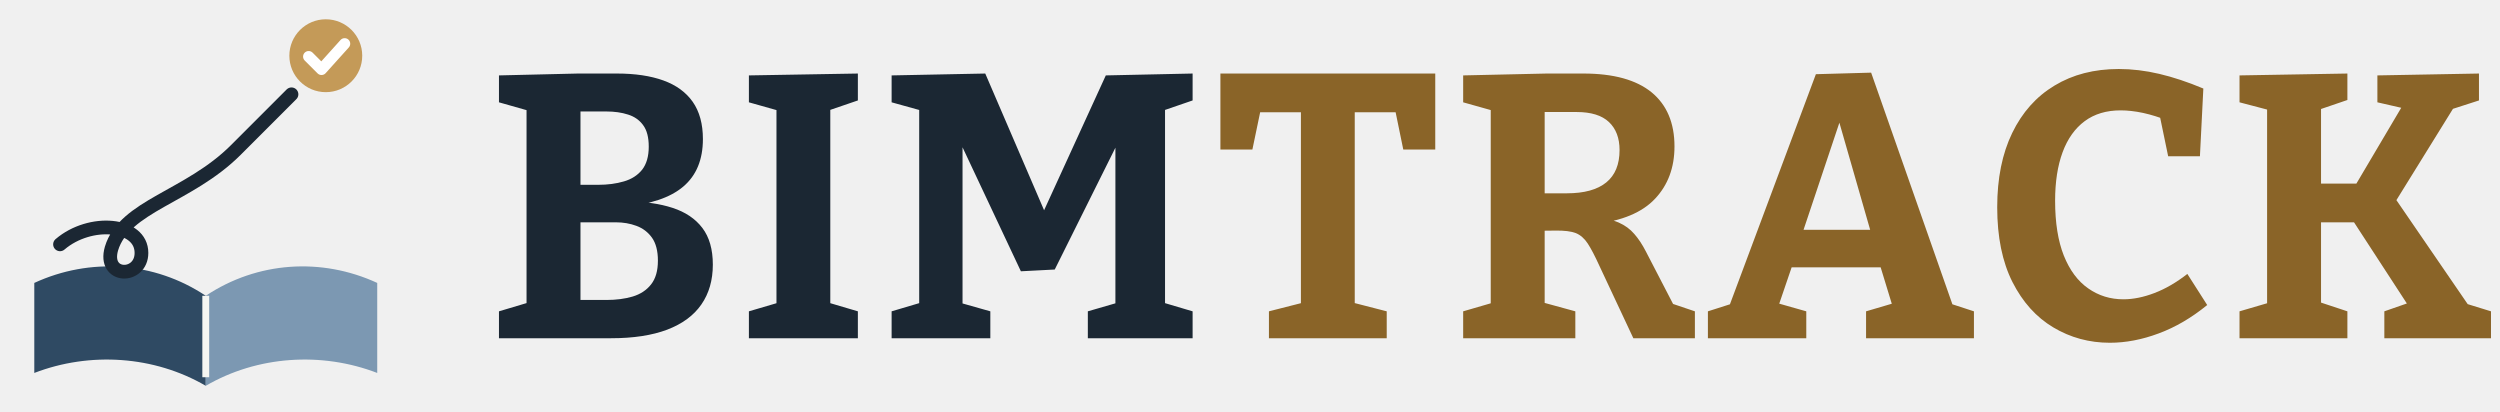
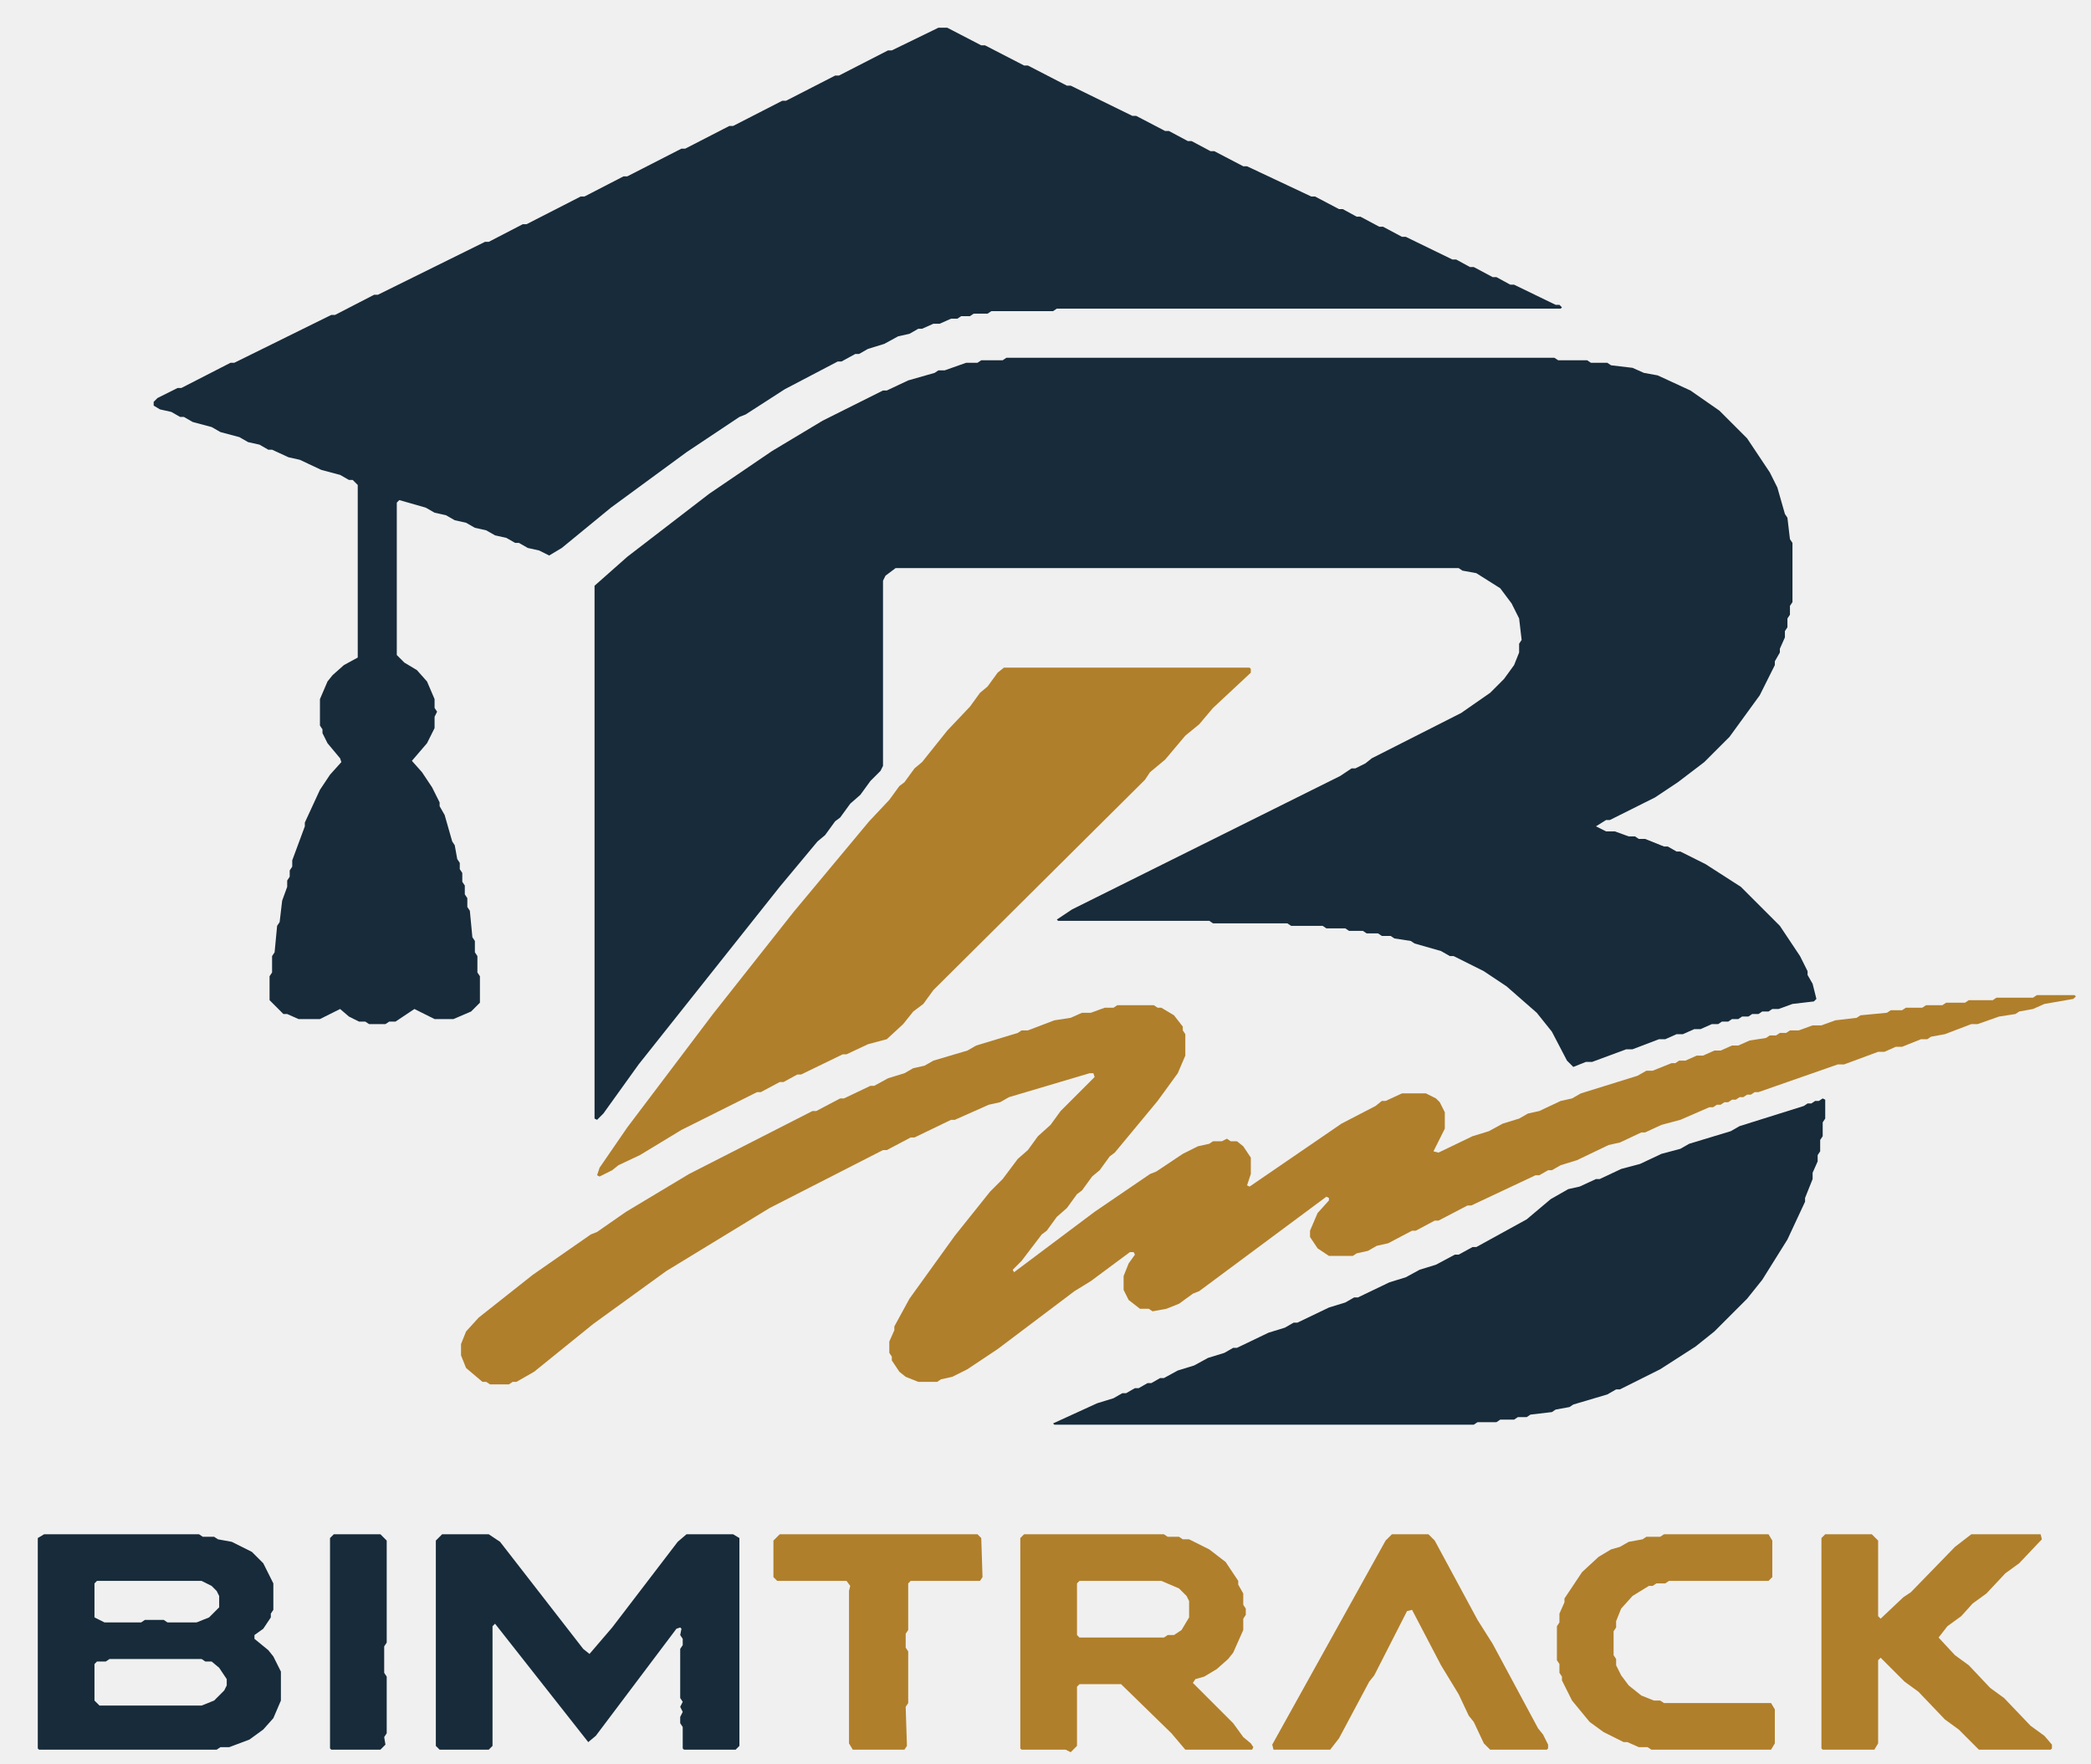
- <svg xmlns="http://www.w3.org/2000/svg" viewBox="0 0 340 56" width="340" height="56">
-   <g transform="scale(.583)">
-     <path d="M8 66c13-6 28-5 40 3v21C36 83 21 82 8 87z" fill="#2F4A63" />
-     <path d="M88 66c-13-6-28-5-40 3v21c12-7 27-8 40-3z" fill="#7C98B2" />
-     <path d="M48 69V88" stroke="#F5F6F2" stroke-width="1.6" />
-     <path d="M14 57c7-6 19-5 19 2 0 6-9 6-7-1 3-10 18-12 29-23 6-6 9-9 13-13" fill="none" stroke="#1B2733" stroke-width="3.2" stroke-linecap="round" stroke-linejoin="round" />
-     <circle cx="76" cy="13" r="8.5" fill="#C49A58" />
-     <path d="M72 13.2l3 3 5.4-6" fill="none" stroke="#fff" stroke-width="2.6" stroke-linecap="round" stroke-linejoin="round" />
-   </g>
-   <g transform="translate(66 46) scale(1.5)">
-     <path d="M12.53 -11.93 12.84 -12.41Q15.23 -12.39 16.98 -11.82Q18.73 -11.25 19.68 -10Q20.63 -8.75 20.63 -6.67Q20.63 -4.56 19.59 -3.06Q18.56 -1.57 16.5 -0.78Q14.44 0 11.41 0H1.24V-2.44L4.39 -3.38L3.74 -2.4V-21.48L4.55 -20.45L1.24 -21.39V-23.83L8.41 -24H11.93Q14.41 -24 16.15 -23.37Q17.89 -22.74 18.81 -21.43Q19.73 -20.11 19.73 -18.06Q19.73 -15.26 17.95 -13.75Q16.17 -12.24 12.53 -11.93ZM10.97 -20.56H7.86L8.63 -21.32V-13.22L7.86 -13.91H10.22Q11.53 -13.91 12.57 -14.22Q13.61 -14.52 14.22 -15.28Q14.82 -16.05 14.82 -17.37Q14.82 -18.64 14.31 -19.32Q13.81 -20.01 12.94 -20.28Q12.08 -20.56 10.97 -20.56ZM10.98 -3.47Q12.31 -3.47 13.36 -3.78Q14.42 -4.1 15.03 -4.88Q15.65 -5.66 15.65 -7.03Q15.65 -8.36 15.11 -9.12Q14.57 -9.87 13.7 -10.19Q12.84 -10.51 11.84 -10.51H7.86L8.63 -11.36V-2.7L7.86 -3.47ZM33.78 -21.56 30.77 -20.53 31.28 -21.26V-2.63L30.77 -3.33L33.78 -2.44V0H23.9V-2.44L26.86 -3.31L26.4 -2.63V-21.26L27.02 -20.51L23.9 -21.39V-23.83L33.78 -24ZM64.13 -21.56 60.96 -20.47 61.63 -21.72V-2.4L60.96 -3.38L64.13 -2.44V0H54.63V-2.44L57.94 -3.4L57.13 -2.4V-18.8L57.87 -18.76L51.63 -6.23L48.56 -6.07L42.56 -18.82L43.27 -18.83V-2.4L42.72 -3.31L45.79 -2.44V0H36.84V-2.44L40.01 -3.38L39.34 -2.4V-21.72L40.01 -20.51L36.84 -21.39V-23.83L45.33 -24L50.95 -10.94H50.36L56.26 -23.83L64.13 -24Z" fill="#1B2733" />
-     <path d="M71.05 0V-2.44L74.82 -3.4L73.95 -2.17V-21.25L74.94 -20.49H69.36L70.45 -21.43L69.55 -17.11H66.65V-24H86.13V-17.11H83.23L82.38 -21.25L83.43 -20.49H77.85L78.83 -21.25V-2.17L78 -3.4L81.73 -2.44V0ZM88.66 0V-2.44L91.79 -3.35L91.16 -2.4V-21.47L92.04 -20.44L88.66 -21.39V-23.83L96.24 -24H99.56Q103.65 -24 105.74 -22.3Q107.82 -20.59 107.82 -17.39Q107.82 -14.52 106.06 -12.65Q104.31 -10.78 100.56 -10.35L100.58 -10.91Q101.91 -10.86 102.76 -10.49Q103.62 -10.11 104.18 -9.45Q104.75 -8.8 105.23 -7.86L107.95 -2.61L106.56 -3.49L109.67 -2.44V0H104.09L101.01 -6.57Q100.41 -7.89 99.96 -8.58Q99.51 -9.27 98.88 -9.53Q98.24 -9.78 97.01 -9.76L95.24 -9.74L96.05 -10.43V-2.4L95.4 -3.38L98.83 -2.44V0ZM96.05 -11.92 95.24 -13.14H98.06Q100.43 -13.14 101.64 -14.13Q102.84 -15.11 102.84 -17.06Q102.84 -18.69 101.88 -19.6Q100.92 -20.51 98.95 -20.51H95.24L96.05 -21.27ZM133.3 -2.27 132.03 -3.4 134.97 -2.44V0H125.19V-2.44L128.14 -3.31L127.68 -2.61L126.32 -7.06L127.07 -6.43H118.05L118.64 -7.01L117.17 -2.7L117.02 -3.22L119.77 -2.44V0H110.85V-2.44L113.7 -3.35L112.59 -2.39L120.64 -23.94L125.65 -24.08ZM119.3 -9.17 118.95 -9.83H126.26L125.78 -9.07L122.24 -21.39L123.38 -21.36ZM147.29 0.41Q144.5 0.41 142.17 -0.98Q139.85 -2.36 138.46 -5.1Q137.08 -7.84 137.08 -11.88Q137.08 -15.81 138.44 -18.61Q139.8 -21.42 142.28 -22.91Q144.76 -24.41 148.1 -24.41Q149.9 -24.41 151.77 -23.97Q153.65 -23.53 155.77 -22.64L155.46 -16.5H152.58L151.75 -20.5L152.58 -19.72Q151.4 -20.19 150.3 -20.43Q149.21 -20.66 148.27 -20.66Q146.33 -20.66 145.01 -19.68Q143.69 -18.7 143.01 -16.87Q142.33 -15.03 142.33 -12.47Q142.33 -9.48 143.12 -7.49Q143.92 -5.5 145.33 -4.52Q146.74 -3.53 148.52 -3.53Q149.85 -3.53 151.34 -4.1Q152.83 -4.67 154.32 -5.83L156.12 -3.01Q154 -1.28 151.73 -0.44Q149.46 0.41 147.29 0.41ZM180.26 -2.33 178.93 -3.34 181.85 -2.44V0H172.18V-2.44L174.76 -3.34L174.64 -2.51L168.82 -11.45L170.13 -10.51H165.68L166.44 -11.48V-2.4L165.81 -3.44L168.83 -2.44V0H159.05V-2.44L162.09 -3.33L161.55 -2.4V-21.51L162.06 -20.6L159.05 -21.39V-23.83L168.83 -24V-21.6L165.84 -20.58L166.44 -21.62V-13.24L165.68 -14.02H170.45L169.19 -13.25L174.04 -21.45L174.43 -20.73L171.55 -21.39V-23.83L180.76 -24V-21.56L177.72 -20.58L178.78 -21.41L172.87 -11.87V-13.11Z" fill="#8A6428" />
-   </g>
+ <svg xmlns="http://www.w3.org/2000/svg" viewBox="215 262 830 700" role="img" aria-label="BIMTRACK">
+   <path d="M939.5 698.5 938.5 698 937 699 935.5 699 934 700 932.5 700 931 701 905.5 709 902 711 885.5 716 882 718 874.5 720 866 724 858.5 726 850 730 848.5 730 842 733 837.5 734 830.5 738 821 746 801 757 799.5 757 794 760 792.5 760 785 764 778.5 766 773 769 766.5 771 754 777 752.5 777 749 779 742.5 781 730 787 728.5 787 725 789 718.5 791 706 797 704.5 797 701 799 694.5 801 689 804 682.5 806 677 809 675.5 809 672 811 670.5 811 667 813 665.5 813 662 815 660.5 815 657 817 650.5 819 633 827 633.5 827.5 800 827.5 801.5 826.5 809 826.5 810.5 825.5 816 825.5 817.5 824.5 821 824.5 822.5 823.5 831 822.5 832.5 821.5 838 820.5 839.5 819.5 853 815.5 856.5 813.5 858 813.5 874 805.5 888 796.5 895.5 790.5 908.5 777.5 914.5 770 924.5 754 931.5 739 931.5 737.5 934.5 730 934.5 727.5 936.5 723 936.5 720.5 937.5 719 937.5 714.5 938.5 713 938.5 707.5 939.5 706ZM451 494.5 451 706 452 706.5 454.5 704 468.5 684.5 524.5 614 539.5 596 542.5 593.5 546.5 588 548.5 586.5 552.5 581 556.5 577.5 560.5 572 564.5 568 565.5 566 565.5 492.5 566.5 490.5 570.5 487.5 794 487.5 795.5 488.5 801 489.5 810.5 495.5 815 501.5 818 507.5 819 516 818 517.5 818 521 816 526 812 531.5 806.5 537 795 545 759.5 563 757 565 753 567 751.5 567 747 570 640.5 623 634.5 627 635 627.5 695 627.5 696.5 628.5 726 628.5 727.5 629.5 740 629.5 741.5 630.5 749 630.5 750.5 631.5 756 631.5 757.5 632.5 762 632.5 763.5 633.5 767 633.5 768.5 634.5 775 635.5 776.5 636.5 787 639.5 790.5 641.5 792 641.5 804 647.5 813 653.5 825 664 831 671.5 837 683 839.5 685.5 844.5 683.5 847 683.5 860.5 678.5 863 678.5 873.5 674.5 876 674.5 880.5 672.5 883 672.5 887.5 670.5 890 670.5 894.5 668.5 897 668.5 898.5 667.5 901 667.5 902.5 666.5 905 666.5 906.5 665.5 909 665.5 910.5 664.5 913 664.5 914.5 663.5 917 663.5 918.5 662.5 921 662.5 926.5 660.5 935 659.5 936 658.5 934.5 652.5 932.5 649 932.5 647.5 929.5 641.5 921.5 629.5 906 614 892 605 882 600 880.5 600 877 598 875.5 598 868 595 865.5 595 864 594 861.5 594 856 592 852.5 592 848.5 590 852.5 587.5 854 587.5 872 578.5 881 572.5 891.5 564.5 901.5 554.5 913.5 538 919.5 526 919.5 524.5 921.5 521 921.5 519.5 923.5 515 923.5 512.5 924.5 511 924.5 507.5 925.5 506 925.5 502.5 926.5 501 926.5 477.5 925.5 476 924.5 467.5 923.5 466 920.5 455.5 917.5 449.5 908.5 436 897.5 425 886 417 873 411 867.5 410 863 408 854.5 407 853 406 846.5 406 845 405 833.5 405 832 404 614.5 404 613 405 604.5 405 603 406 598.5 406 590 409 587.5 409 586 410 575.5 413 567 417 565.5 417 541.5 429 521.5 441 496.5 458 464 483ZM835 384 834 383 832.5 383 816 375 814.5 375 809 372 807.5 372 800 368 798.5 368 793 365 791.5 365 773 356 771.5 356 764 352 762.5 352 755 348 753.5 348 748 345 746.5 345 737 340 735.5 340 710 328 708.5 328 697 322 695.5 322 688 318 686.5 318 679 314 677.5 314 666 308 664.5 308 640 296 638.5 296 623 288 621.5 288 606 280 604.5 280 591 273 587.5 273 569 282 567.5 282 548 292 546.5 292 527 302 525.5 302 506 312 504.5 312 487 321 485.5 321 464 332 462.5 332 447 340 445.5 340 424 351 422.5 351 409 358 407.5 358 365 379 363.5 379 348 387 346.5 387 308 406 306.5 406 287 416 285.5 416 277.5 420 276 421.5 276 423 278.5 424.5 283 425.5 286.5 427.5 288 427.5 291.5 429.5 299 431.5 302.5 433.5 310 435.5 313.5 437.5 318 438.5 321.5 440.5 323 440.5 329.5 443.5 334 444.5 342.5 448.5 350 450.5 353.5 452.5 355 452.5 357 454.5 357 523 351.5 526 347 530 345 532.5 342 539.5 342 550 343 551.5 343 553 345 557 350 563 350.5 564.5 346 569.5 342 575.5 336 588.5 336 590 331 603.5 331 606 330 607.5 330 610 329 611.5 329 614 327 619.5 326 628 325 629.5 324 640 323 641.5 323 648 322 649.5 322 659 327.5 664.5 329 664.5 333.5 666.5 342 666.5 350 662.5 353.5 665.5 357.5 667.5 360 667.5 361.5 668.5 368 668.5 369.5 667.5 372 667.5 379.5 662.5 387.5 666.5 395 666.5 402 663.5 405.5 660 405.5 649.5 404.5 648 404.5 641.5 403.5 640 403.5 635.5 402.5 634 401.5 623.5 400.5 622 400.5 618.5 399.5 617 399.5 613.5 398.5 612 398.5 608.5 397.5 607 397.5 604.5 396.5 603 395.5 597.5 394.5 596 391.5 585.5 389.5 582 389.5 580.5 386.5 574.5 382.5 568.5 378.5 564 384.5 557 387.5 551 387.5 546.5 388.5 544.5 387.5 543 387.5 539.5 384.5 532.5 380.5 528 375.5 525 372.5 522 372.5 461.5 373.5 460.5 384 463.5 387.5 465.5 392 466.5 395.5 468.5 400 469.5 403.5 471.5 408 472.5 411.5 474.5 416 475.5 419.5 477.5 421 477.5 424.5 479.5 429 480.5 433 482.5 438 479.5 457.5 463.5 487.5 441.5 508.5 427.5 511 426.5 526.5 416.5 547.5 405.5 549 405.5 554.5 402.5 556 402.5 559.5 400.5 566 398.5 571.5 395.5 576 394.5 579.5 392.5 581 392.5 585.5 390.5 588 390.5 592.5 388.5 595 388.5 596.5 387.5 600 387.5 601.5 386.5 607 386.5 608.5 385.5 633 385.5 634.5 384.5 834.5 384.5Z" fill="#172B3A" fill-rule="evenodd" />
+   <path d="M1039 657.5 1038.5 657 1023.5 657 1022 658 1007.5 658 1006 659 996.5 659 995 660 987.5 660 986 661 979.5 661 978 662 971.5 662 970 663 965.5 663 964 664 953.5 665 952 666 943.5 667 938 669 934.5 669 929 671 925.5 671 924 672 921.5 672 920 673 917.5 673 916 674 909.5 675 905 677 902.5 677 898 679 895.5 679 891 681 888.5 681 884 683 881.5 683 880 684 878.5 684 871 687 868.5 687 865 689 842.5 696 839 698 834.5 699 826 703 821.5 704 818 706 811.5 708 806 711 799.5 713 786 719.5 784 719 788.5 710 788.5 703.5 786.5 699.5 785 698 781 696 771.5 696 765 699 763.5 699 761 701 747.5 708 711 733 710 732.5 711.5 728 711.5 721.5 708.5 717 706 715 703.5 715 702 714 700 715 696.5 715 695 716 690.5 717 684.5 720 674 727 671.5 728 649.5 743 617.5 767 617 766 620.5 762.5 628.5 752 630.5 750.5 634.5 745 638.5 741.5 642.5 736 644.5 734.5 648.5 729 651.5 726.5 655.5 721 657.5 719.5 674.5 699 682.5 688 685.5 681 685.5 672.5 684.5 671 684.5 669.5 681 665 676 662 674.5 662 673 661 658.5 661 657 662 653.5 662 648 664 644.5 664 640 666 633.5 667 623 671 620.5 671 619 672 602.5 677 599 679 585.5 683 582 685 577.5 686 574 688 567.5 690 562 693 560.5 693 550 698 548.5 698 539 703 537.5 703 488.5 728 463.5 743 452 751 449.5 752 426.5 768 405 785 400 790.5 398 795.5 398 800 400 805 406.5 810.5 408 810.5 409.5 811.5 417 811.5 418.5 810.5 420 810.5 427 806.5 450.5 787.5 479.5 766.5 520.5 741.5 565.5 718.5 567 718.5 576.5 713.5 578 713.5 592.5 706.5 594 706.5 607.5 700.5 612 699.5 615.5 697.5 647.5 688 649 688 649.5 689.5 636 703 632 708.5 627 713 623 718.5 619 722 613 730 608 735 594 752.5 576 777.5 570 788.5 570 790 568 794.5 568 799 569 800.5 569 802 572 806.5 574.5 808.5 579.5 810.5 587 810.5 588.5 809.5 593 808.5 599 805.5 611 797.5 641.5 774.5 648 770.5 663.5 759 665 759 665.5 760 663 763.5 661 768.5 661 774 663 778 667.5 781.5 671 781.5 672.5 782.5 678 781.5 683 779.5 688.5 775.5 691 774.5 741.5 737 742.5 737.5 742.5 738.5 738 743.5 735 750.5 735 753 738 757.5 742.5 760.5 752 760.5 753.5 759.5 758 758.5 761.5 756.5 766 755.5 775.5 750.5 777 750.5 784.5 746.5 786 746.5 797.5 740.5 799 740.5 824.5 728.5 826 728.5 829.5 726.5 831 726.5 834.5 724.5 841 722.5 853.5 716.5 858 715.5 866.5 711.5 868 711.5 874.5 708.5 882 706.5 893.5 701.5 895 701.5 896.5 700.5 898 700.5 899.5 699.5 901 699.5 902.5 698.5 904 698.5 905.5 697.5 907 697.5 908.5 696.5 910 696.5 911.5 695.5 913 695.5 944.5 684.5 947 684.5 960.5 679.5 963 679.5 967.5 677.5 970 677.5 977.5 674.5 980 674.5 981.5 673.5 987 672.5 997.5 668.5 1000 668.5 1008.5 665.5 1015 664.5 1016.5 663.5 1022 662.5 1026.5 660.5 1038 658.5ZM711.5 527.5 711 527 613.5 527 611 529 607 534.5 604 537 600 542.5 591 552 581 564.5 578 567 574 572.5 572 574 568 579.5 560 588 530 624 498 664.5 464 709.5 453 725.5 452 728.5 453 729 458 726.5 460.5 724.5 469 720.5 485.5 710.5 515.5 695.5 517 695.5 524.5 691.5 526 691.5 531.5 688.5 533 688.5 549.5 680.5 551 680.5 559.5 676.5 567 674.5 573.5 668.5 577.5 663.5 581.5 660.5 585.5 655 669.5 571.5 671.5 568.5 677.5 563.5 685.5 554 691 549.5 696.5 543 711.5 529Z" fill="#B07F2B" fill-rule="evenodd" />
+   <path d="M388 873.5 388 955 389.5 956.5 409 956.5 410.5 955 410.5 907.5 411.5 906.5 448.5 953.5 451.5 951 483.5 908.5 485 908 485.5 908.5 485 911 486 912.5 486 915 485 916.5 485 936 486 937.5 485 939.5 486 941.5 485 943.5 485 946 486 947.5 486 956 486.5 956.5 507 956.5 508.5 955 508.5 872.5 506 871 487.5 871 484 874 458 908 449 918.5 446.5 916.5 413.5 874 409 871 390.5 871ZM347.5 871 346 872.5 346 956 346.5 956.5 366 956.5 368 954.5 367.5 951.5 368.5 950 368.5 927.5 367.5 926 367.5 915.5 368.5 914 368.5 873.5 366 871ZM230 872.5 230 956 230.5 956.5 301 956.5 302.5 955.5 306 955.5 314 952.5 319.5 948.5 323.5 944 326.5 937 326.5 925.5 323.5 919.5 321.5 917 316 912.5 316 911 319.5 908.5 322.5 904 322.5 902.5 323.5 901 323.5 890.5 319.5 882.5 315 878 307 874 301.5 873 300 872 295.5 872 294 871 232.5 871ZM252.5 922.5 253.5 921.5 257 921.5 258.5 920.5 295 920.5 296.5 921.5 299 921.5 302 924 305 928.5 305 931 304 933 300 937 295 939 254.5 939 252.5 937ZM252.5 890.5 253.5 889.5 295 889.5 299 891.5 301 893.5 302 895.5 302 900 298 904 293 906 281.5 906 280 905 272.5 905 271 906 256.5 906 252.5 904Z" fill="#172B3A" fill-rule="evenodd" />
+   <path d="M938 872.5 938 956 938.5 956.5 959 956.5 960.5 954 960.5 921 961.5 920 971 929.5 976.5 933.5 987 944.5 992.5 948.5 1000.5 956.5 1029 956.5 1029.5 956 1029.5 954.5 1026.5 951 1021 947 1010.5 936 1005 932 996.5 923 991 919 984.5 912 988 907.5 993.5 903.5 998 898.5 1003.5 894.5 1011 886.5 1016.5 882.5 1025.5 873 1025 871 997.5 871 991 876 973.5 894 970.5 896 961.5 904.5 960.5 903.5 960.5 873.5 958 871 939.5 871ZM843 886 836 896.5 836 898 834 902.5 834 906 833 907.5 833 921 834 922.5 834 926 835 927.5 835 929 839 937 846 945.5 851.5 949.5 859.5 953.5 861 953.5 865.5 955.5 869 955.5 870.5 956.5 918 956.5 919.5 954 919.5 940.5 918 938 875.5 938 874 937 871.5 937 866.5 935 861.5 931 858.5 927 856.5 923 856.5 920.5 855.5 919 855.5 909.5 856.5 908 856.5 905.5 858.5 900.5 863 895.5 869.5 891.5 871 891.5 872.5 890.5 876 890.5 877.5 889.5 917 889.5 918.5 888 918.5 873.5 917 871 875.5 871 874 872 868.5 872 867 873 861.5 874 858 876 854.5 877 849.5 880ZM720 954.5 720.5 956.5 743 956.5 746.5 952 758.5 929.5 760.5 927 773.5 901.5 775.5 901 787 923 794 934.5 798 943 800 945.5 804 954 806.5 956.5 829 956.5 829.5 956 829.5 954.5 827.5 950.5 825.5 948 807.5 914.5 801.5 905 784.5 873.5 782 871 767.5 871 765 873.5ZM620 872.5 620 956 620.5 956.5 638 956.5 640 957.5 642.5 955 642.5 931.5 643.5 930.5 660 930.5 680 950 685.5 956.5 712 956.5 712.5 955.5 711.5 954 708.5 951.5 704.5 946 688.5 930 689.5 928.5 693 927.5 698 924.5 702.5 920.5 704.5 918 708.5 909 708.5 904.5 709.5 903 709.5 900.5 708.5 899 708.5 894.5 706.5 891 706.5 889.5 701.5 882 695 877 687 873 684.5 873 683 872 678.5 872 677 871 621.5 871ZM642.5 890.5 643.5 889.5 676 889.5 683 892.5 686 895.5 687 897.5 687 904 684 909 681 911 678.5 911 677 912 643.5 912 642.5 911ZM524.5 871 522 873.5 522 888 523.5 889.5 551 889.5 552.5 891.5 552 893.5 552 954 553.5 956.5 574 956.5 575 955 574.5 939.5 575.5 938 575.5 917.5 574.5 916 574.5 910.5 575.5 909 575.5 890.5 576.5 889.5 604 889.5 605 888 604.5 872.5 603 871Z" fill="#B07F2B" fill-rule="evenodd" />
</svg>
